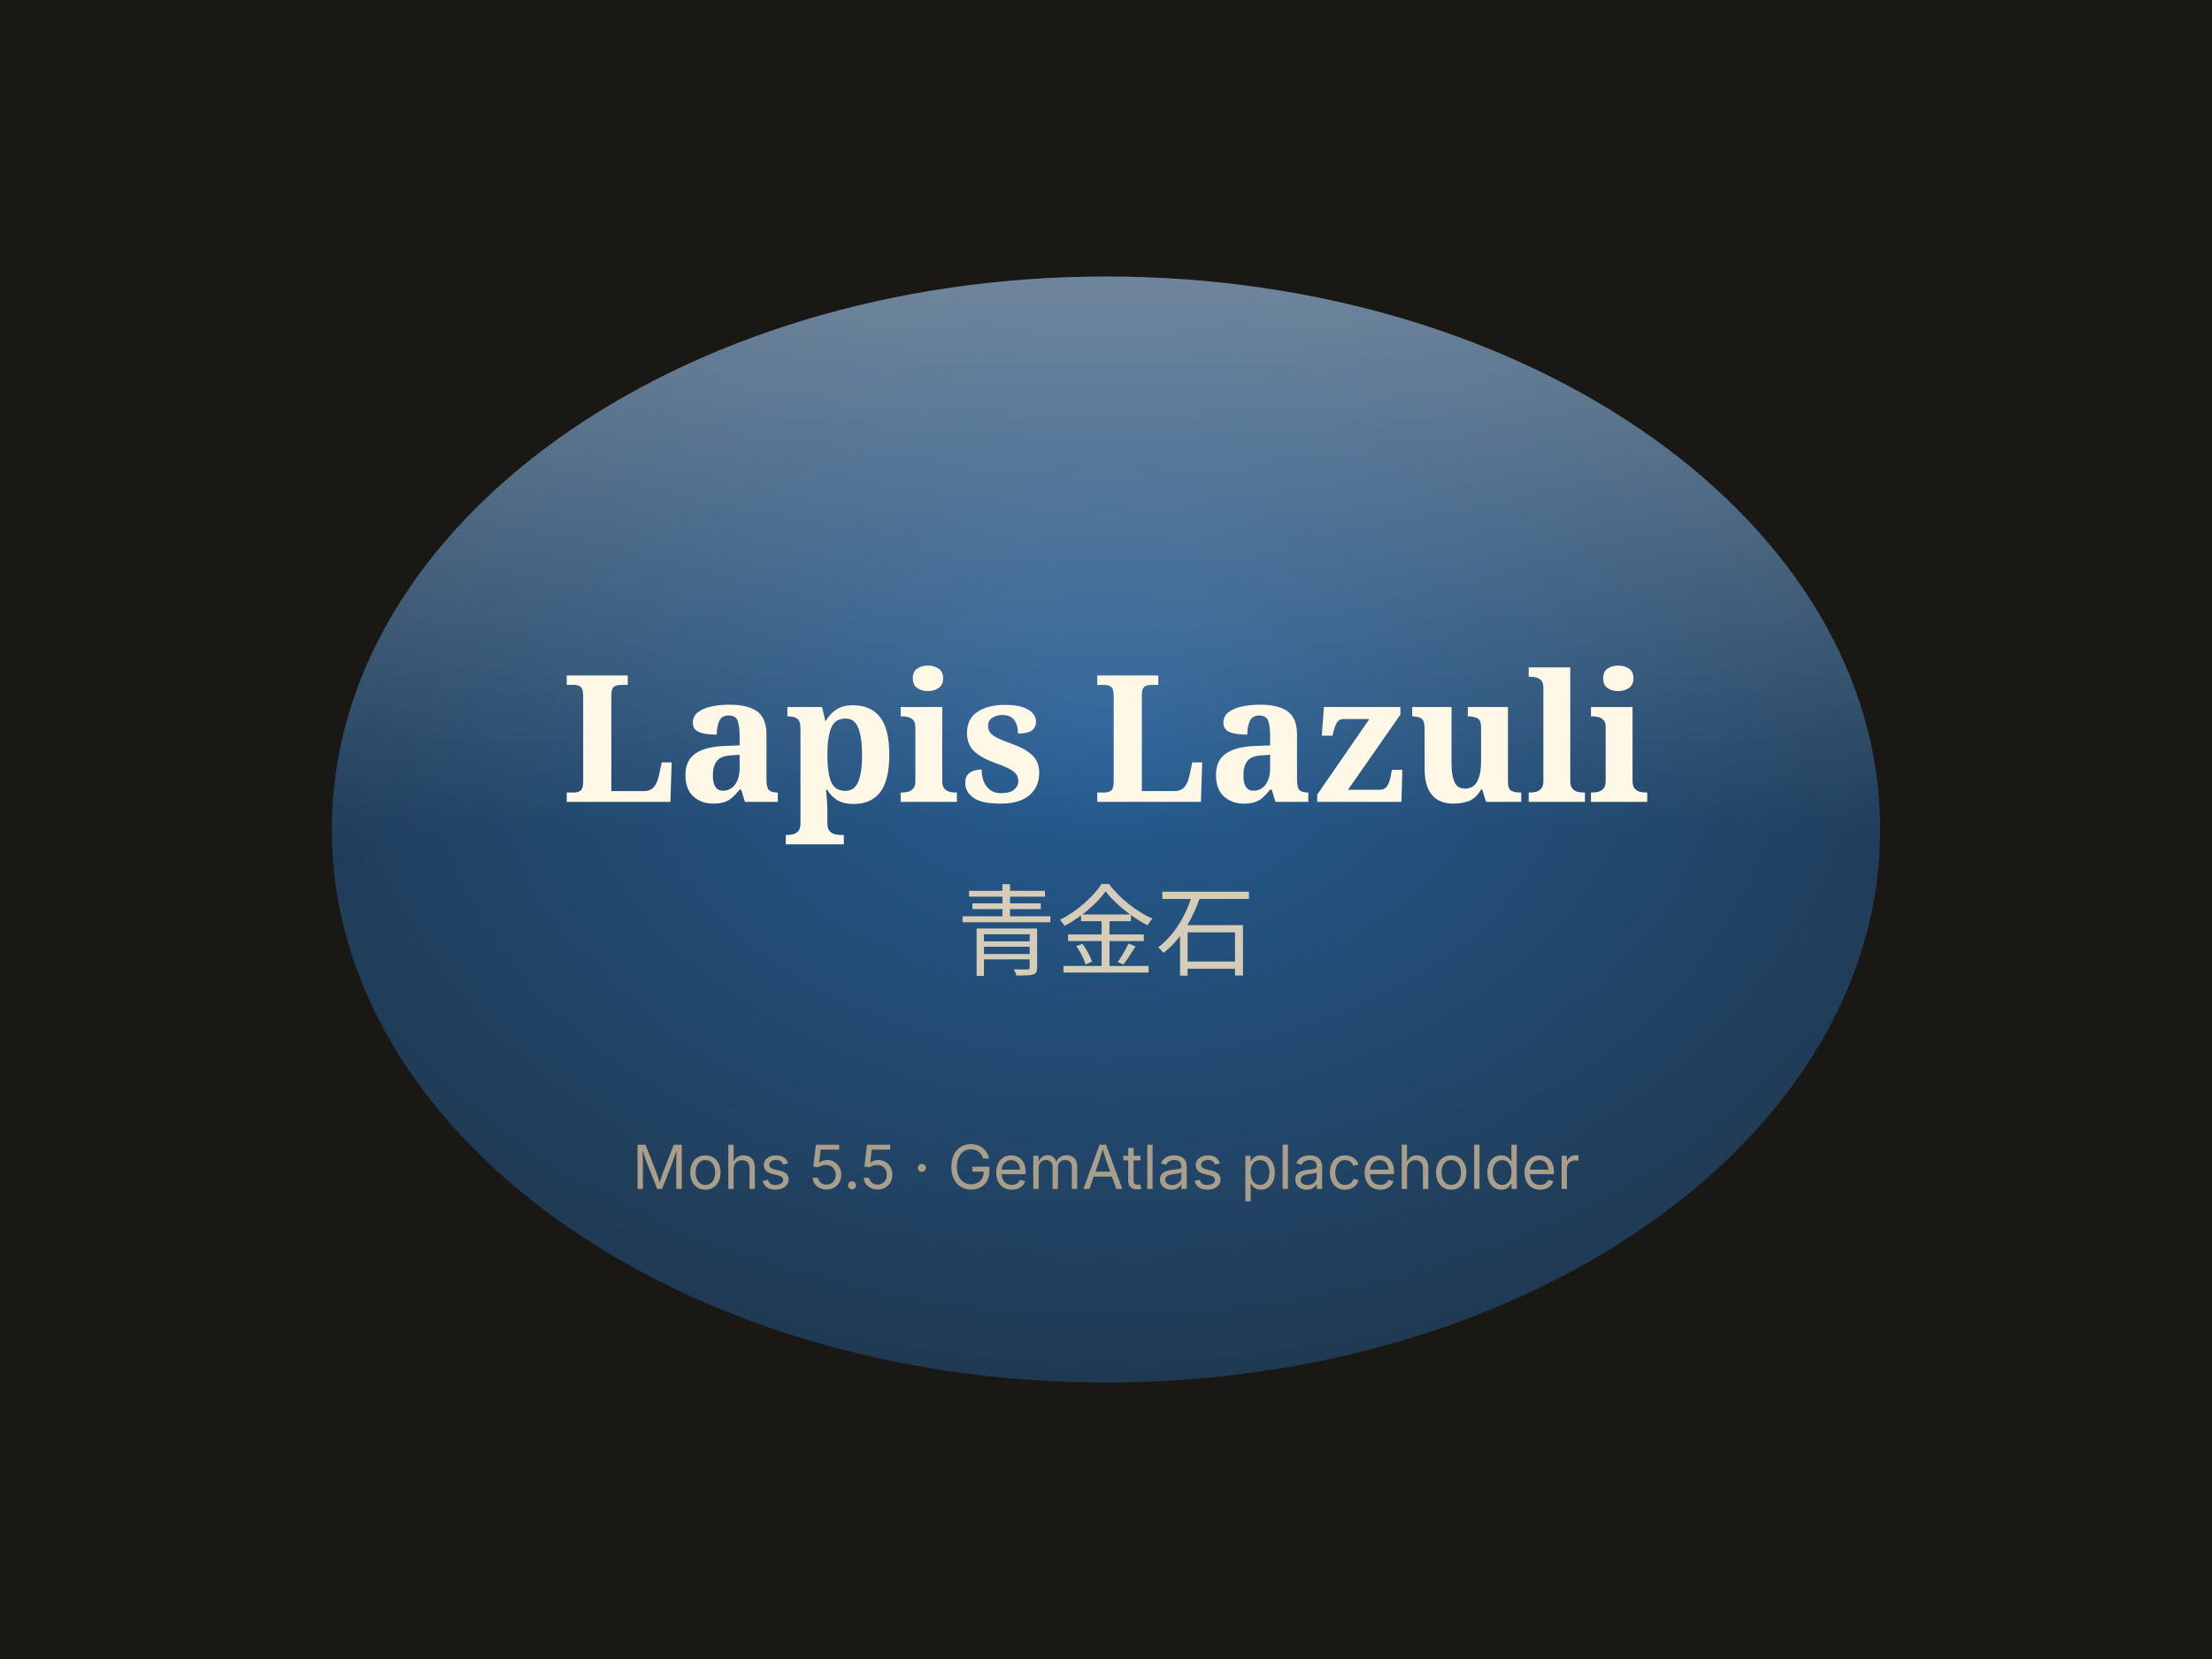
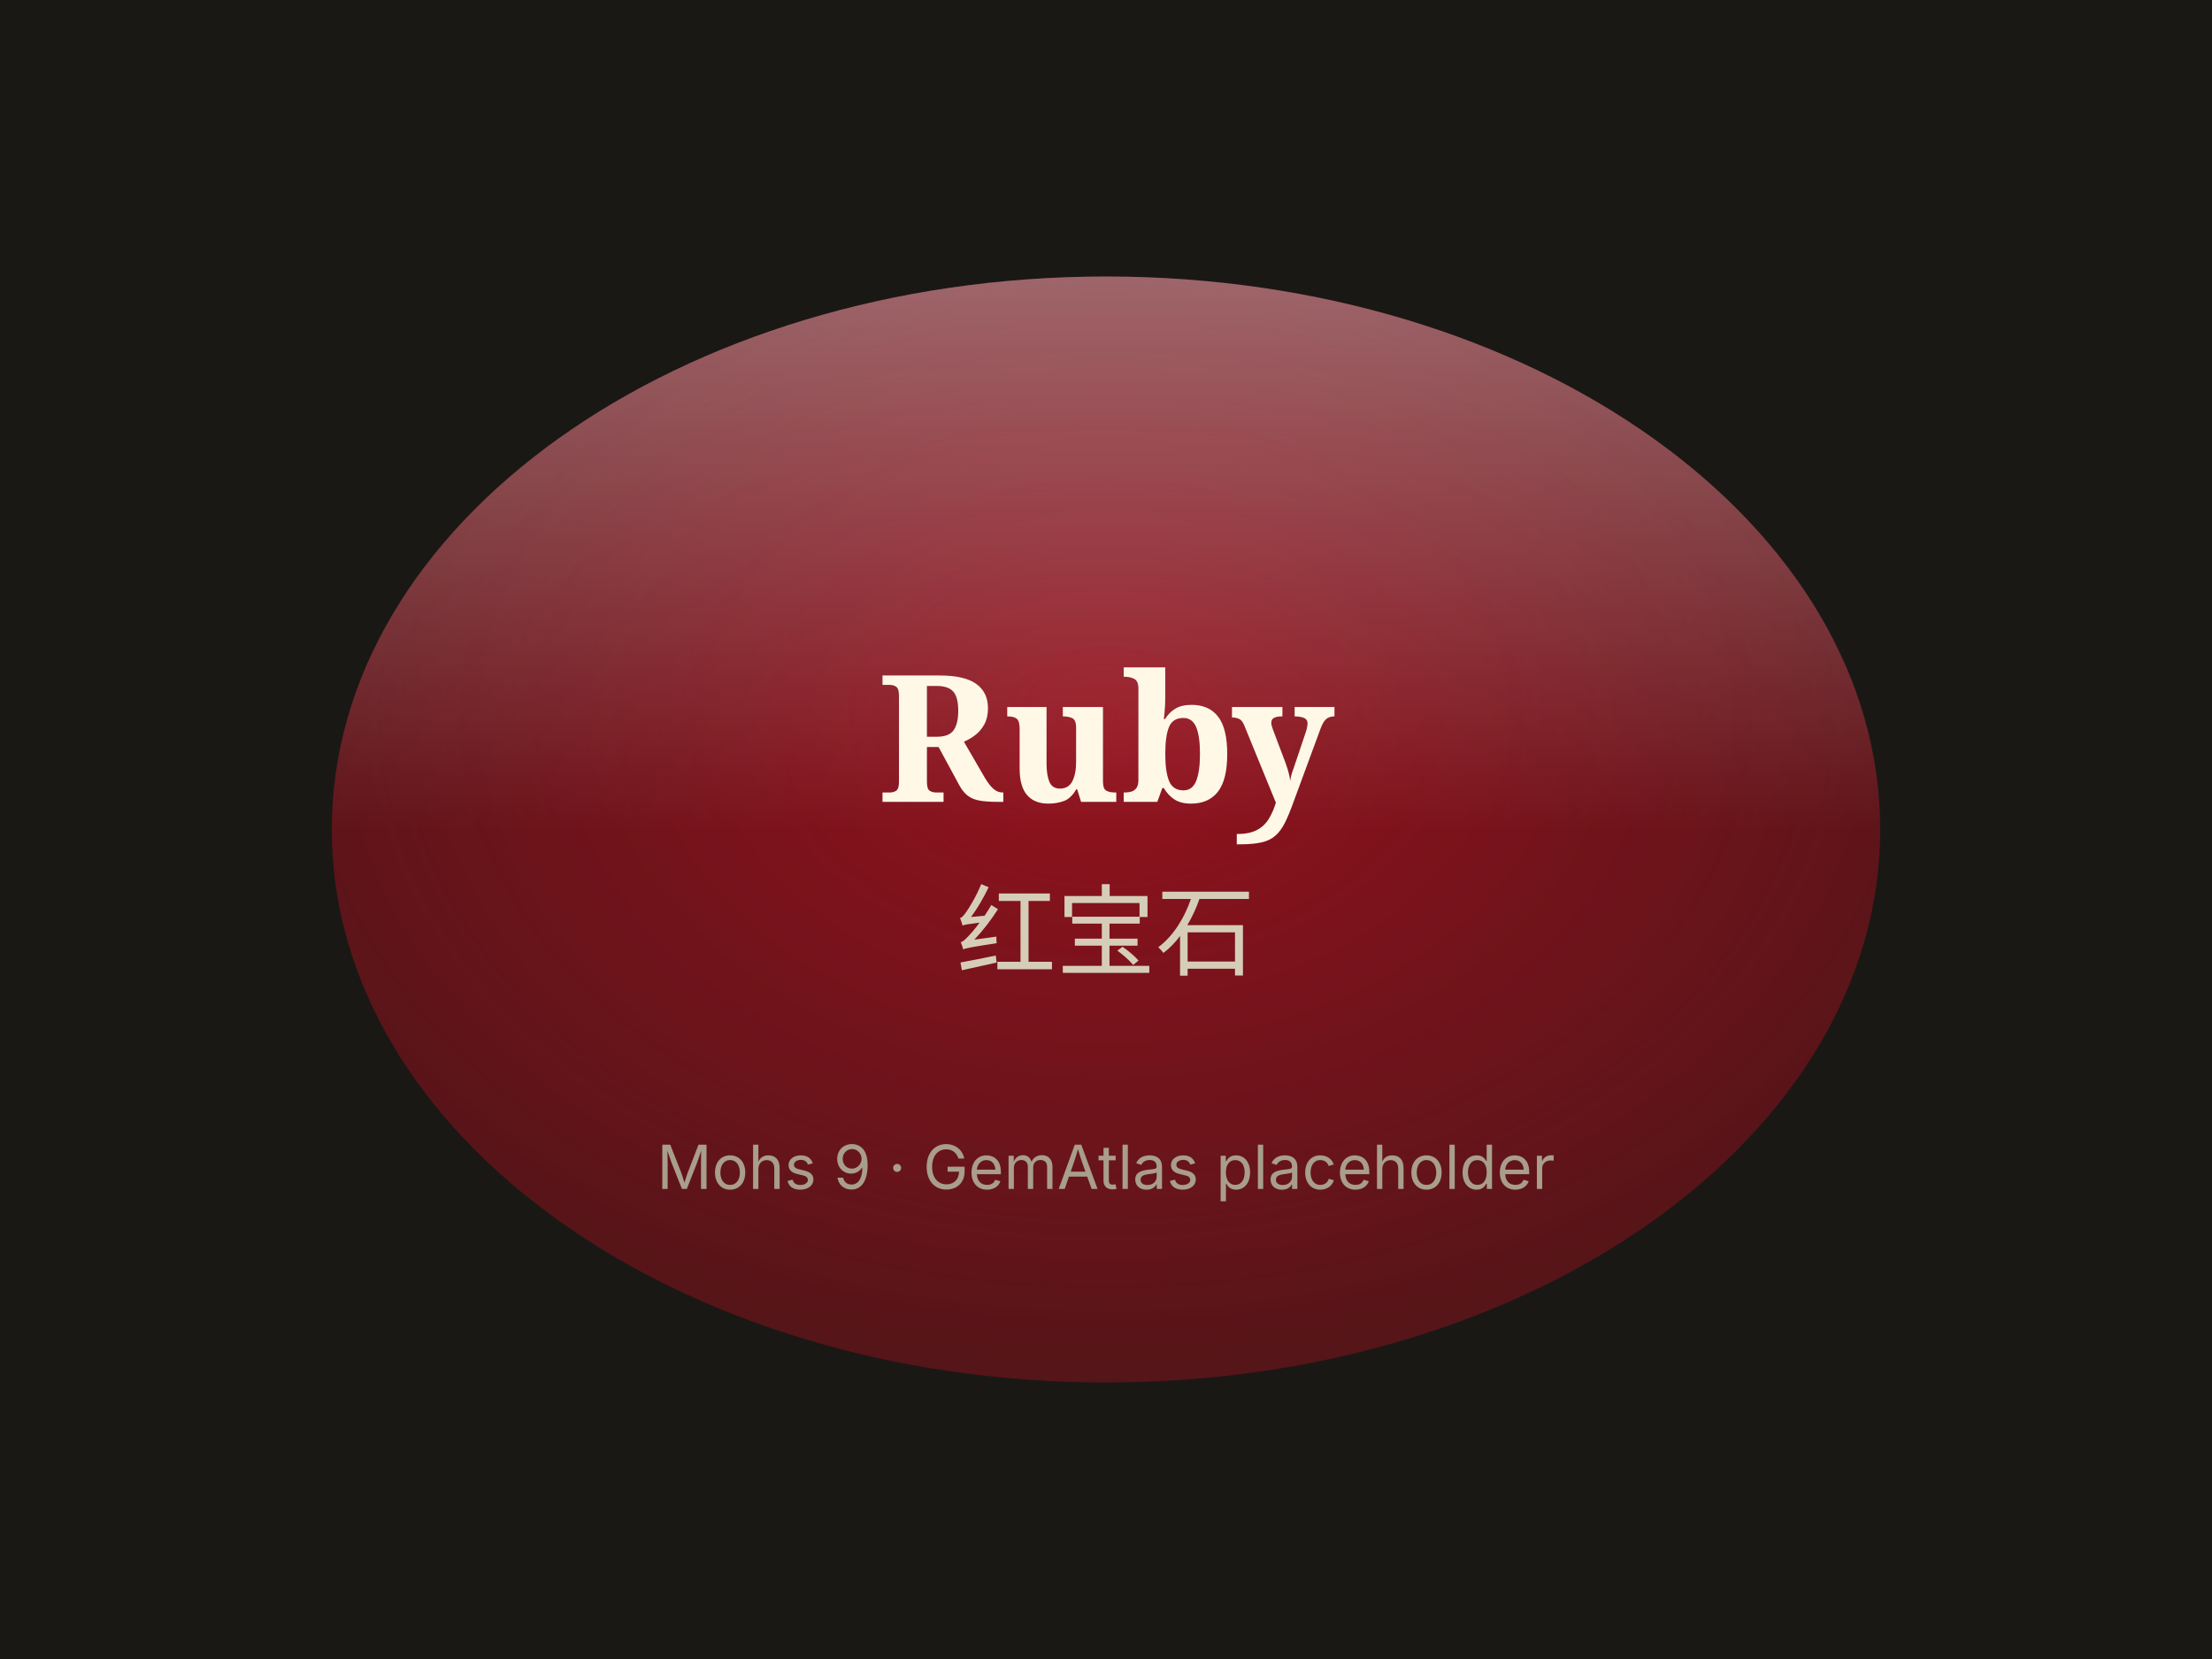
<svg xmlns="http://www.w3.org/2000/svg" viewBox="0 0 800 600">
  <defs>
    <radialGradient id="g" cx="50%" cy="40%" r="60%">
-       <stop offset="0%" stop-color="#26619C" stop-opacity="0.95" />
-       <stop offset="100%" stop-color="#26619C" stop-opacity="0.45" />
+       <stop offset="0%" stop-color="#9B111E" stop-opacity="0.95" />
+       <stop offset="100%" stop-color="#9B111E" stop-opacity="0.45" />
    </radialGradient>
    <linearGradient id="shine" x1="0%" y1="0%" x2="0%" y2="100%">
      <stop offset="0%" stop-color="#ffffff" stop-opacity="0.35" />
      <stop offset="50%" stop-color="#ffffff" stop-opacity="0" />
    </linearGradient>
  </defs>
  <rect width="800" height="600" fill="#1a1814" />
  <ellipse cx="400" cy="300" rx="280" ry="200" fill="url(#g)" />
  <ellipse cx="400" cy="300" rx="280" ry="200" fill="url(#shine)" />
-   <text x="400" y="290" text-anchor="middle" font-family="Cormorant Garamond, Georgia, serif" font-size="64" font-weight="600" fill="#fff8e7">Lapis Lazuli</text>
-   <text x="400" y="350" text-anchor="middle" font-family="Noto Serif SC, serif" font-size="36" fill="#d6cdb8">青金石</text>
-   <text x="400" y="430" text-anchor="middle" font-family="Inter, sans-serif" font-size="22" fill="#a89e8a">Mohs 5.5 · GemAtlas placeholder</text>
+   <text x="400" y="290" text-anchor="middle" font-family="Cormorant Garamond, Georgia, serif" font-size="64" font-weight="600" fill="#fff8e7">Ruby</text>
+   <text x="400" y="350" text-anchor="middle" font-family="Noto Serif SC, serif" font-size="36" fill="#d6cdb8">红宝石</text>
+   <text x="400" y="430" text-anchor="middle" font-family="Inter, sans-serif" font-size="22" fill="#a89e8a">Mohs 9 · GemAtlas placeholder</text>
</svg>
